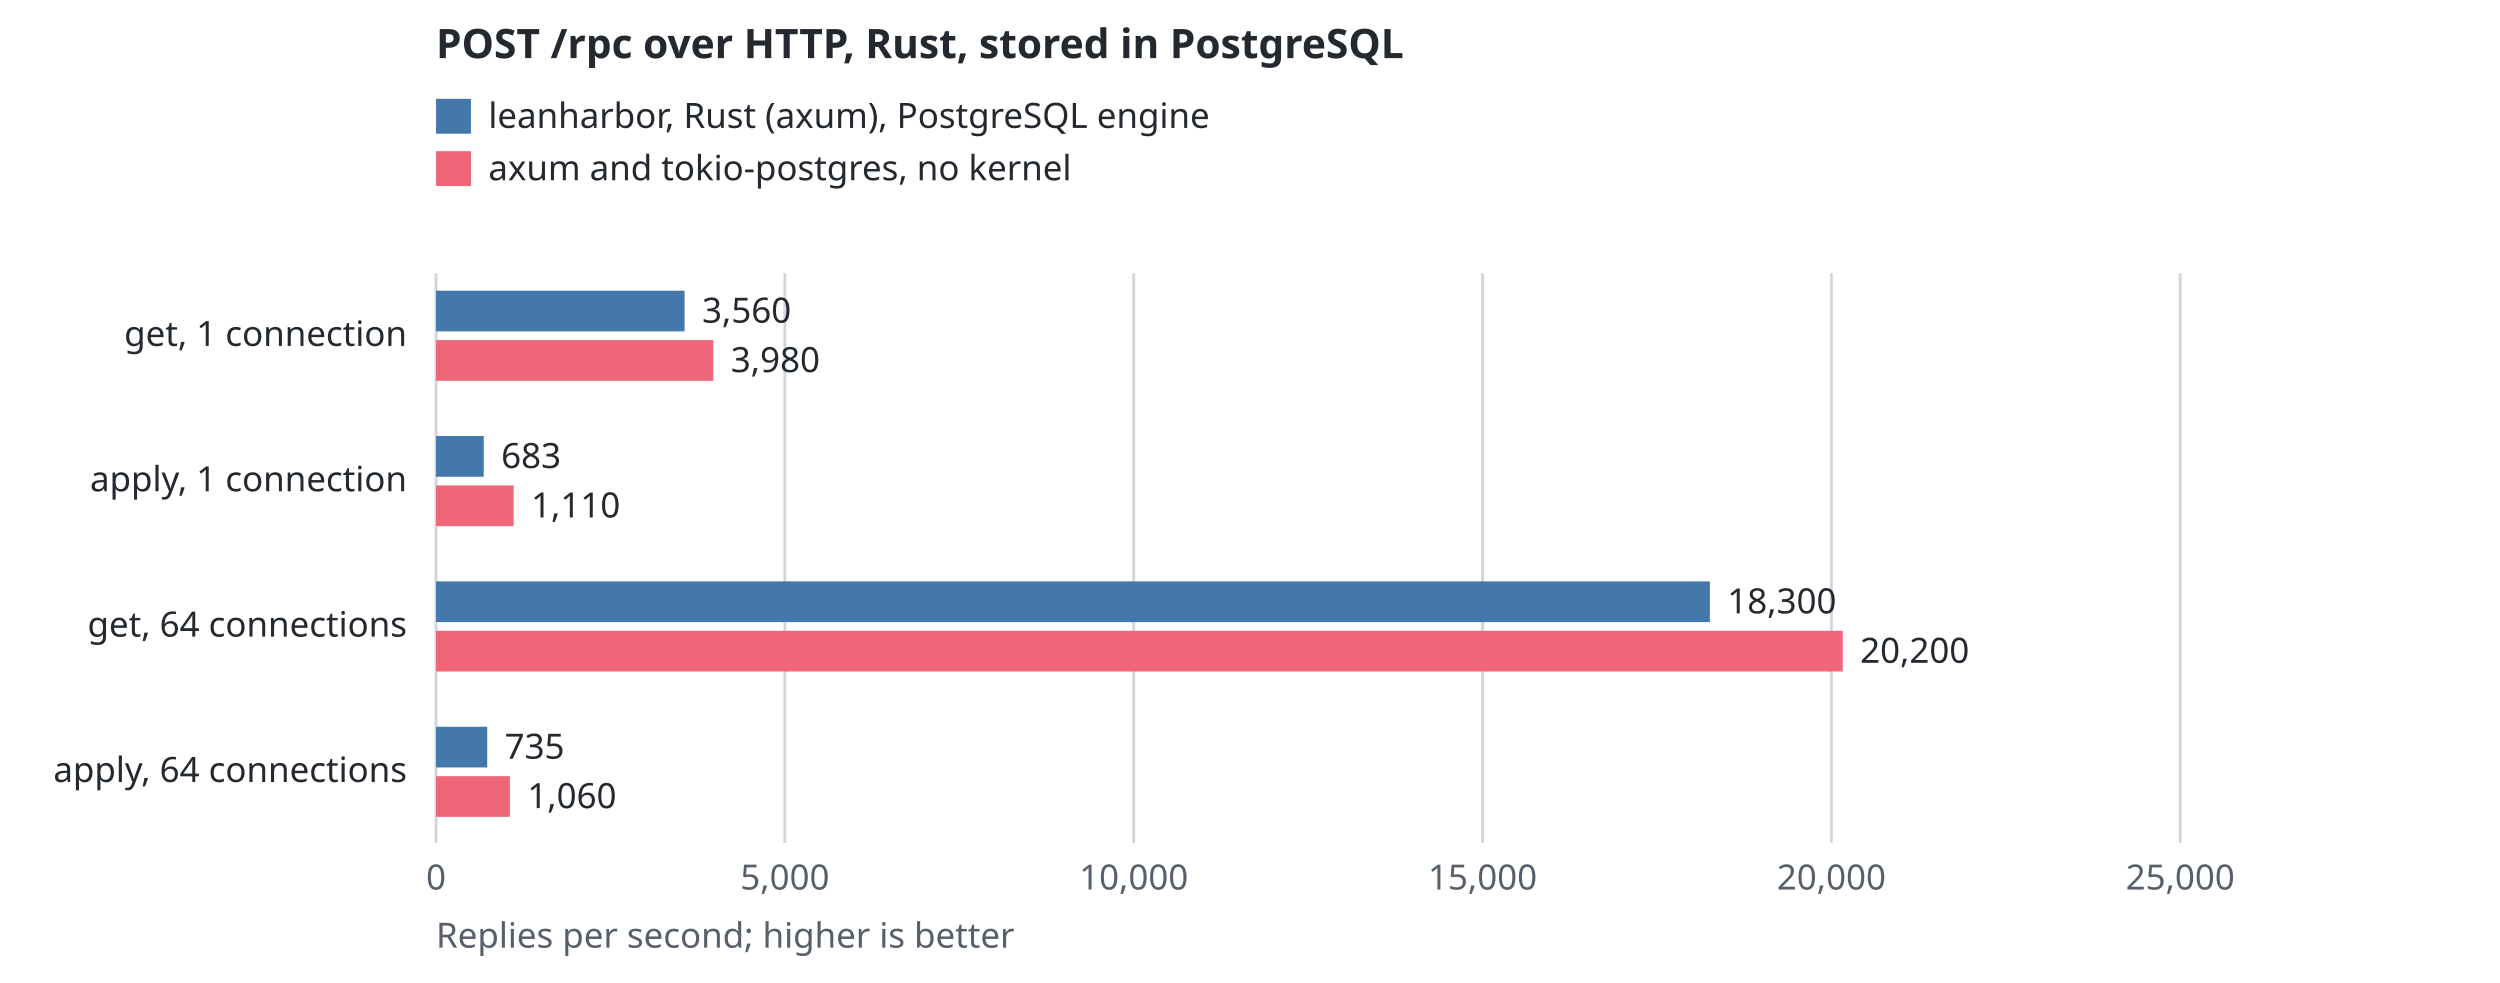
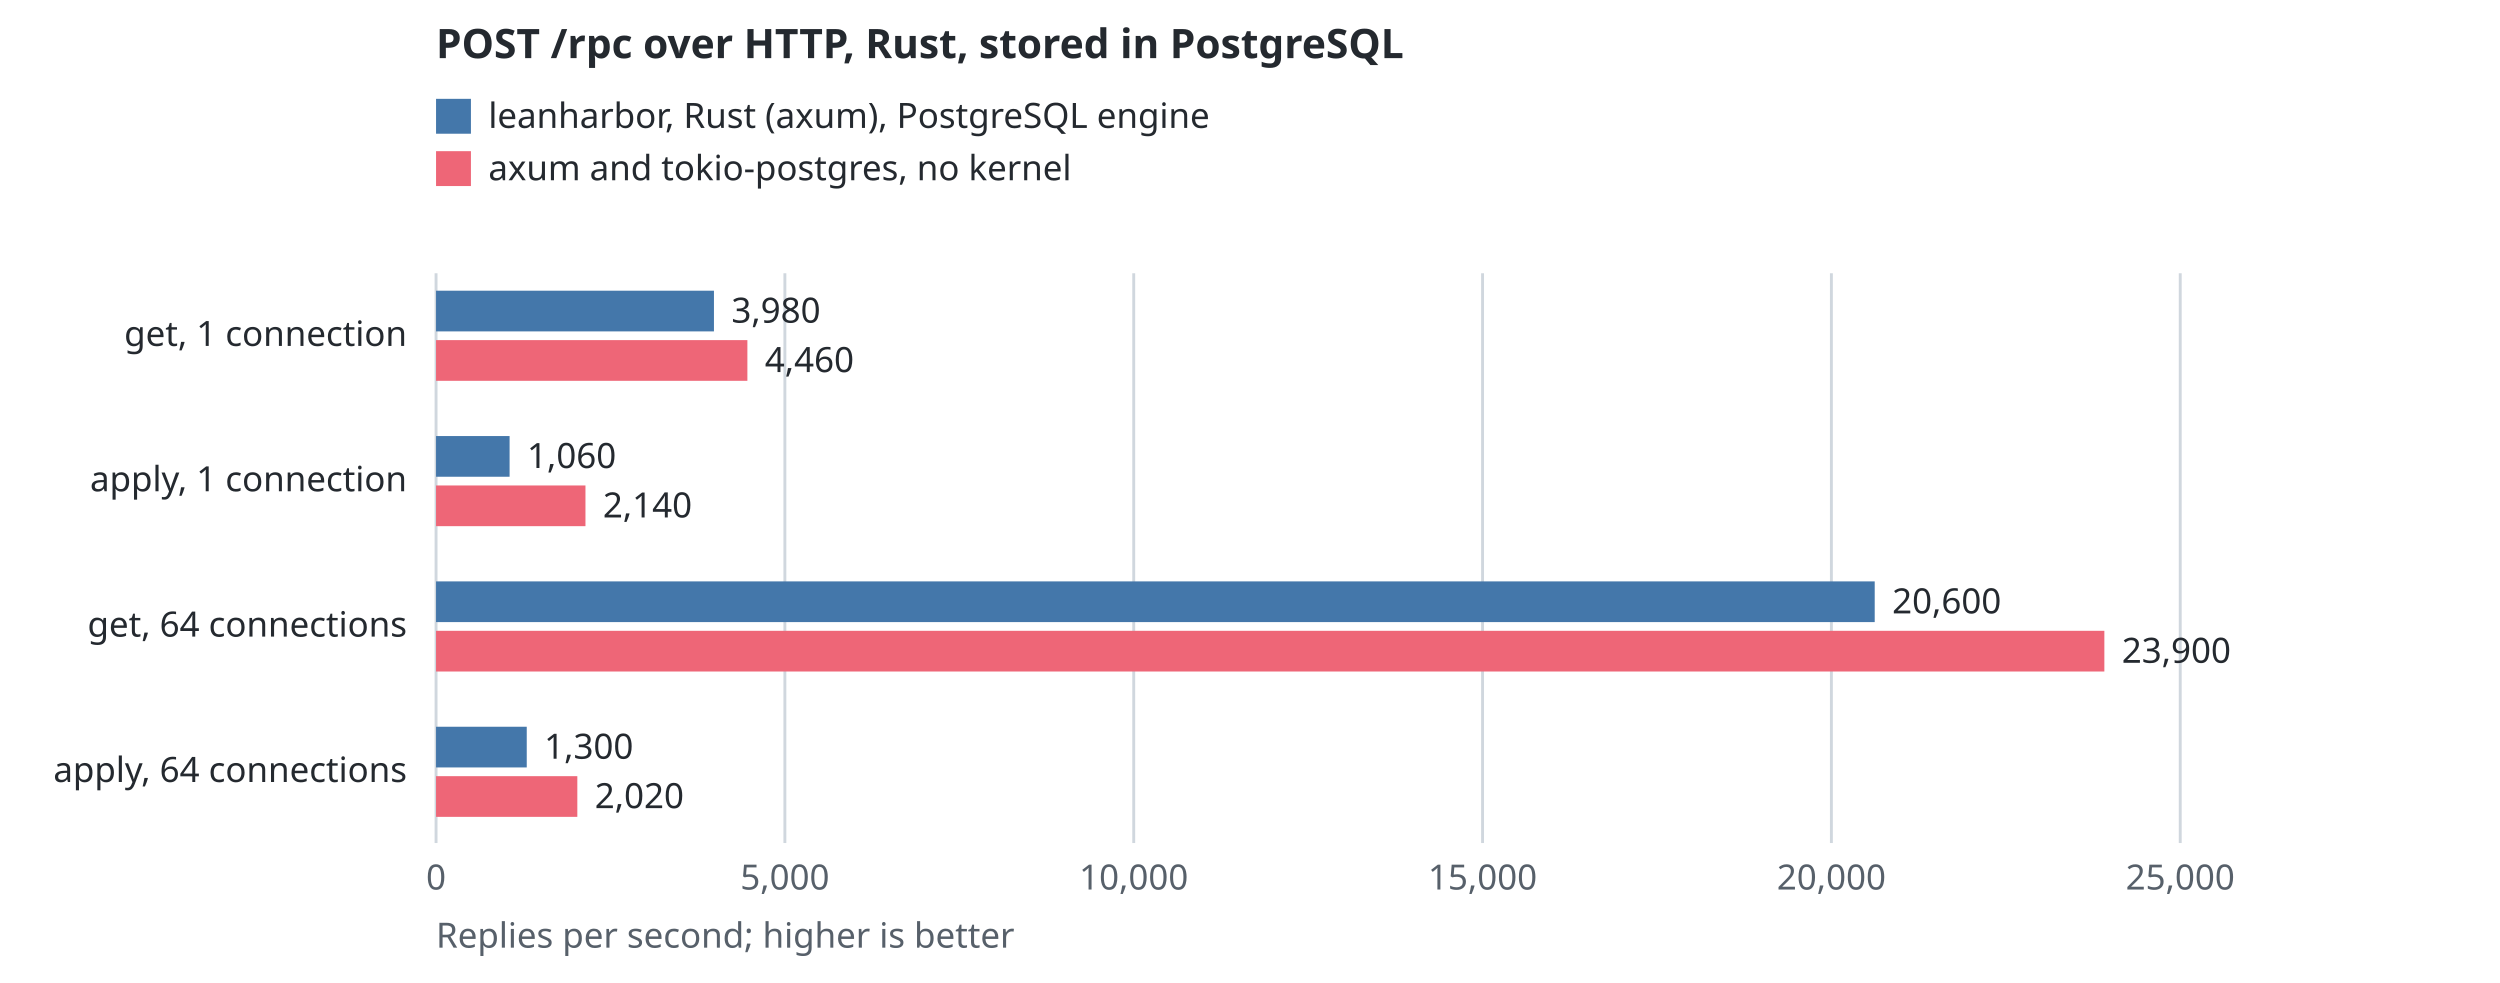
<svg xmlns="http://www.w3.org/2000/svg" viewBox="0 0 860 338" width="860" height="338" role="img">
  <style>text{font-family:system-ui,sans-serif;font-size:12px;fill:#24292f}.title{font-size:14px;font-weight:600}.grid{stroke:#d0d7de}.axis{fill:#57606a}@media(prefers-color-scheme:dark){text{fill:#e6edf3}.grid{stroke:#30363d}.axis{fill:#8b949e}}</style>
  <text class="title" x="150" y="20">POST /rpc over HTTP, Rust, stored in PostgreSQL</text>
  <rect x="150" y="34" width="12" height="12" fill="#4477aa" />
  <text x="168" y="44">leanharbor, Rust (axum), PostgreSQL engine</text>
  <rect x="150" y="52" width="12" height="12" fill="#ee6677" />
  <text x="168" y="62">axum and tokio-postgres, no kernel</text>
  <line class="grid" x1="150.0" y1="94" x2="150.0" y2="290" />
  <text class="axis" x="150.0" y="306" text-anchor="middle">0</text>
  <line class="grid" x1="270.0" y1="94" x2="270.0" y2="290" />
  <text class="axis" x="270.0" y="306" text-anchor="middle">5,000</text>
  <line class="grid" x1="390.0" y1="94" x2="390.0" y2="290" />
  <text class="axis" x="390.0" y="306" text-anchor="middle">10,000</text>
  <line class="grid" x1="510.0" y1="94" x2="510.0" y2="290" />
  <text class="axis" x="510.0" y="306" text-anchor="middle">15,000</text>
  <line class="grid" x1="630.0" y1="94" x2="630.0" y2="290" />
  <text class="axis" x="630.0" y="306" text-anchor="middle">20,000</text>
  <line class="grid" x1="750.0" y1="94" x2="750.0" y2="290" />
  <text class="axis" x="750.0" y="306" text-anchor="middle">25,000</text>
  <text class="axis" x="150" y="326">Replies per second; higher is better</text>
-   <rect x="150" y="100" width="85.5" height="14" fill="#4477aa" />
-   <text x="241.5" y="111">3,560</text>
-   <rect x="150" y="117" width="95.4" height="14" fill="#ee6677" />
-   <text x="251.4" y="128">3,980</text>
+   <rect x="150" y="100" width="95.6" height="14" fill="#4477aa" />
+   <text x="251.6" y="111">3,980</text>
+   <rect x="150" y="117" width="107.1" height="14" fill="#ee6677" />
+   <text x="263.1" y="128">4,460</text>
  <text x="140" y="119" text-anchor="end">get, 1 connection</text>
-   <rect x="150" y="150" width="16.4" height="14" fill="#4477aa" />
-   <text x="172.4" y="161">683</text>
-   <rect x="150" y="167" width="26.7" height="14" fill="#ee6677" />
-   <text x="182.7" y="178">1,110</text>
+   <rect x="150" y="150" width="25.3" height="14" fill="#4477aa" />
+   <text x="181.3" y="161">1,060</text>
+   <rect x="150" y="167" width="51.4" height="14" fill="#ee6677" />
+   <text x="207.4" y="178">2,140</text>
  <text x="140" y="169" text-anchor="end">apply, 1 connection</text>
-   <rect x="150" y="200" width="438.2" height="14" fill="#4477aa" />
-   <text x="594.2" y="211">18,300</text>
-   <rect x="150" y="217" width="483.9" height="14" fill="#ee6677" />
-   <text x="639.9" y="228">20,200</text>
+   <rect x="150" y="200" width="494.9" height="14" fill="#4477aa" />
+   <text x="650.9" y="211">20,600</text>
+   <rect x="150" y="217" width="573.9" height="14" fill="#ee6677" />
+   <text x="729.9" y="228">23,900</text>
  <text x="140" y="219" text-anchor="end">get, 64 connections</text>
-   <rect x="150" y="250" width="17.6" height="14" fill="#4477aa" />
-   <text x="173.6" y="261">735</text>
-   <rect x="150" y="267" width="25.4" height="14" fill="#ee6677" />
-   <text x="181.4" y="278">1,060</text>
+   <rect x="150" y="250" width="31.2" height="14" fill="#4477aa" />
+   <text x="187.2" y="261">1,300</text>
+   <rect x="150" y="267" width="48.6" height="14" fill="#ee6677" />
+   <text x="204.6" y="278">2,020</text>
  <text x="140" y="269" text-anchor="end">apply, 64 connections</text>
</svg>
